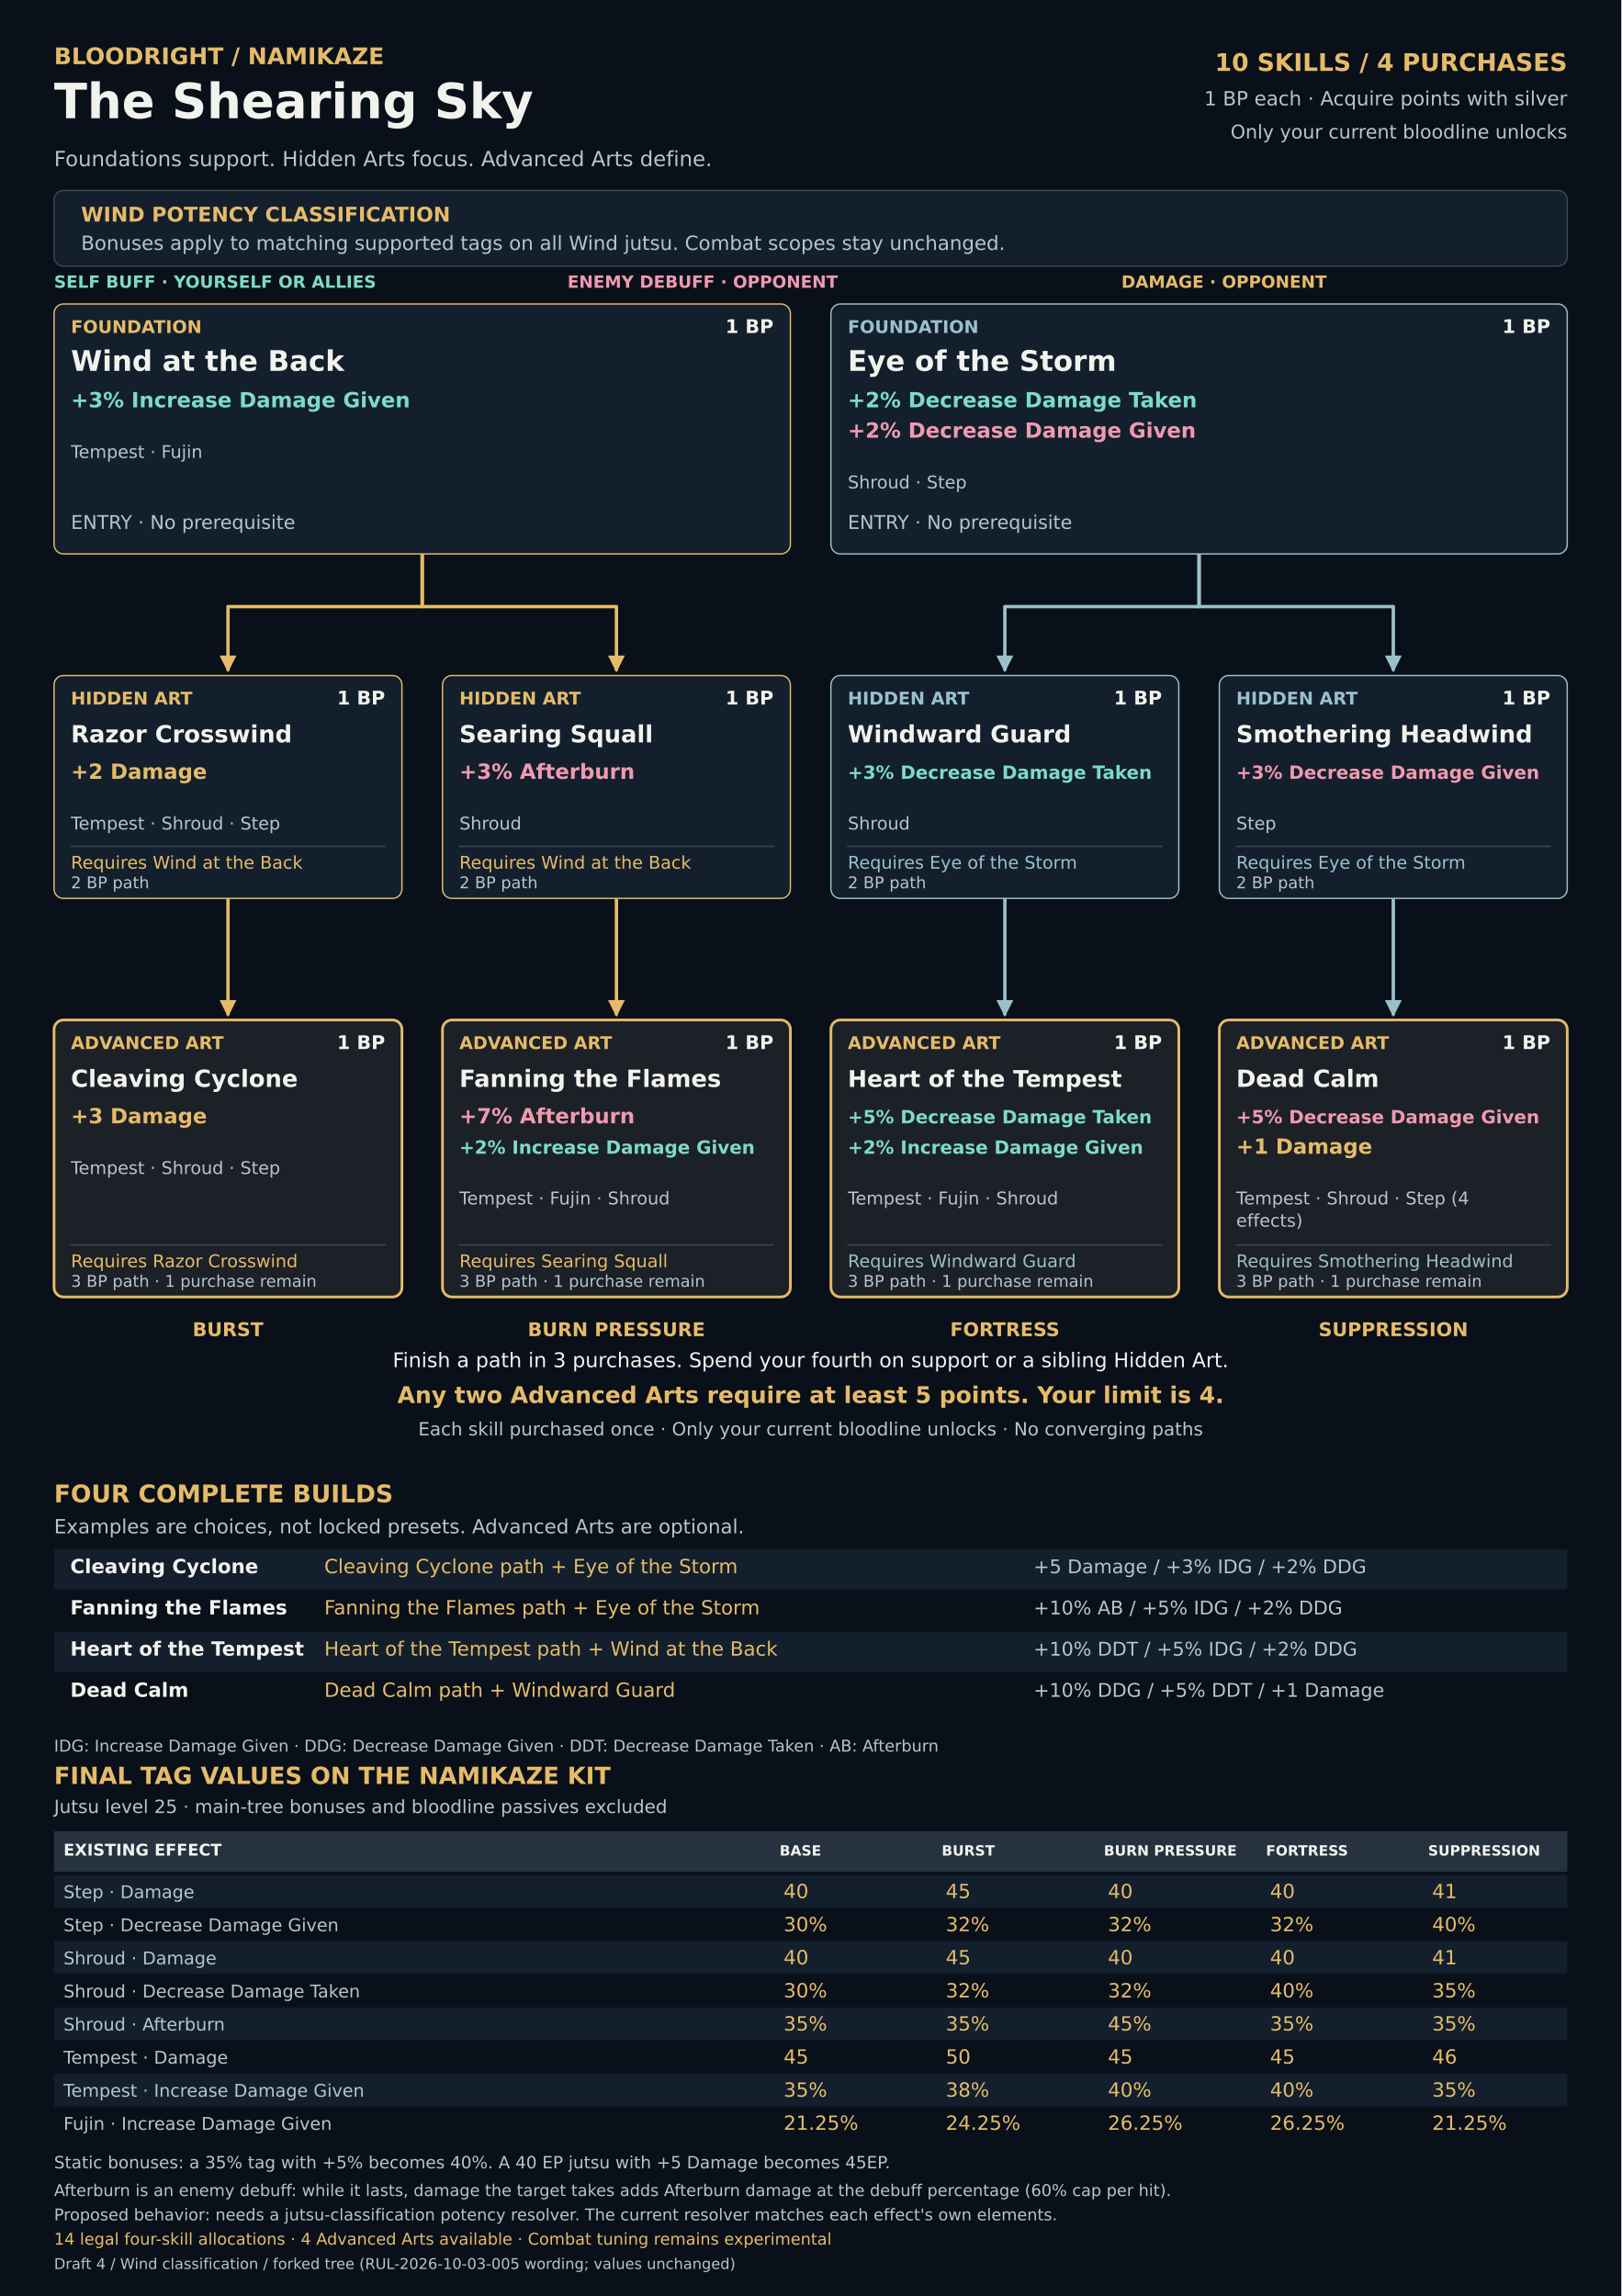
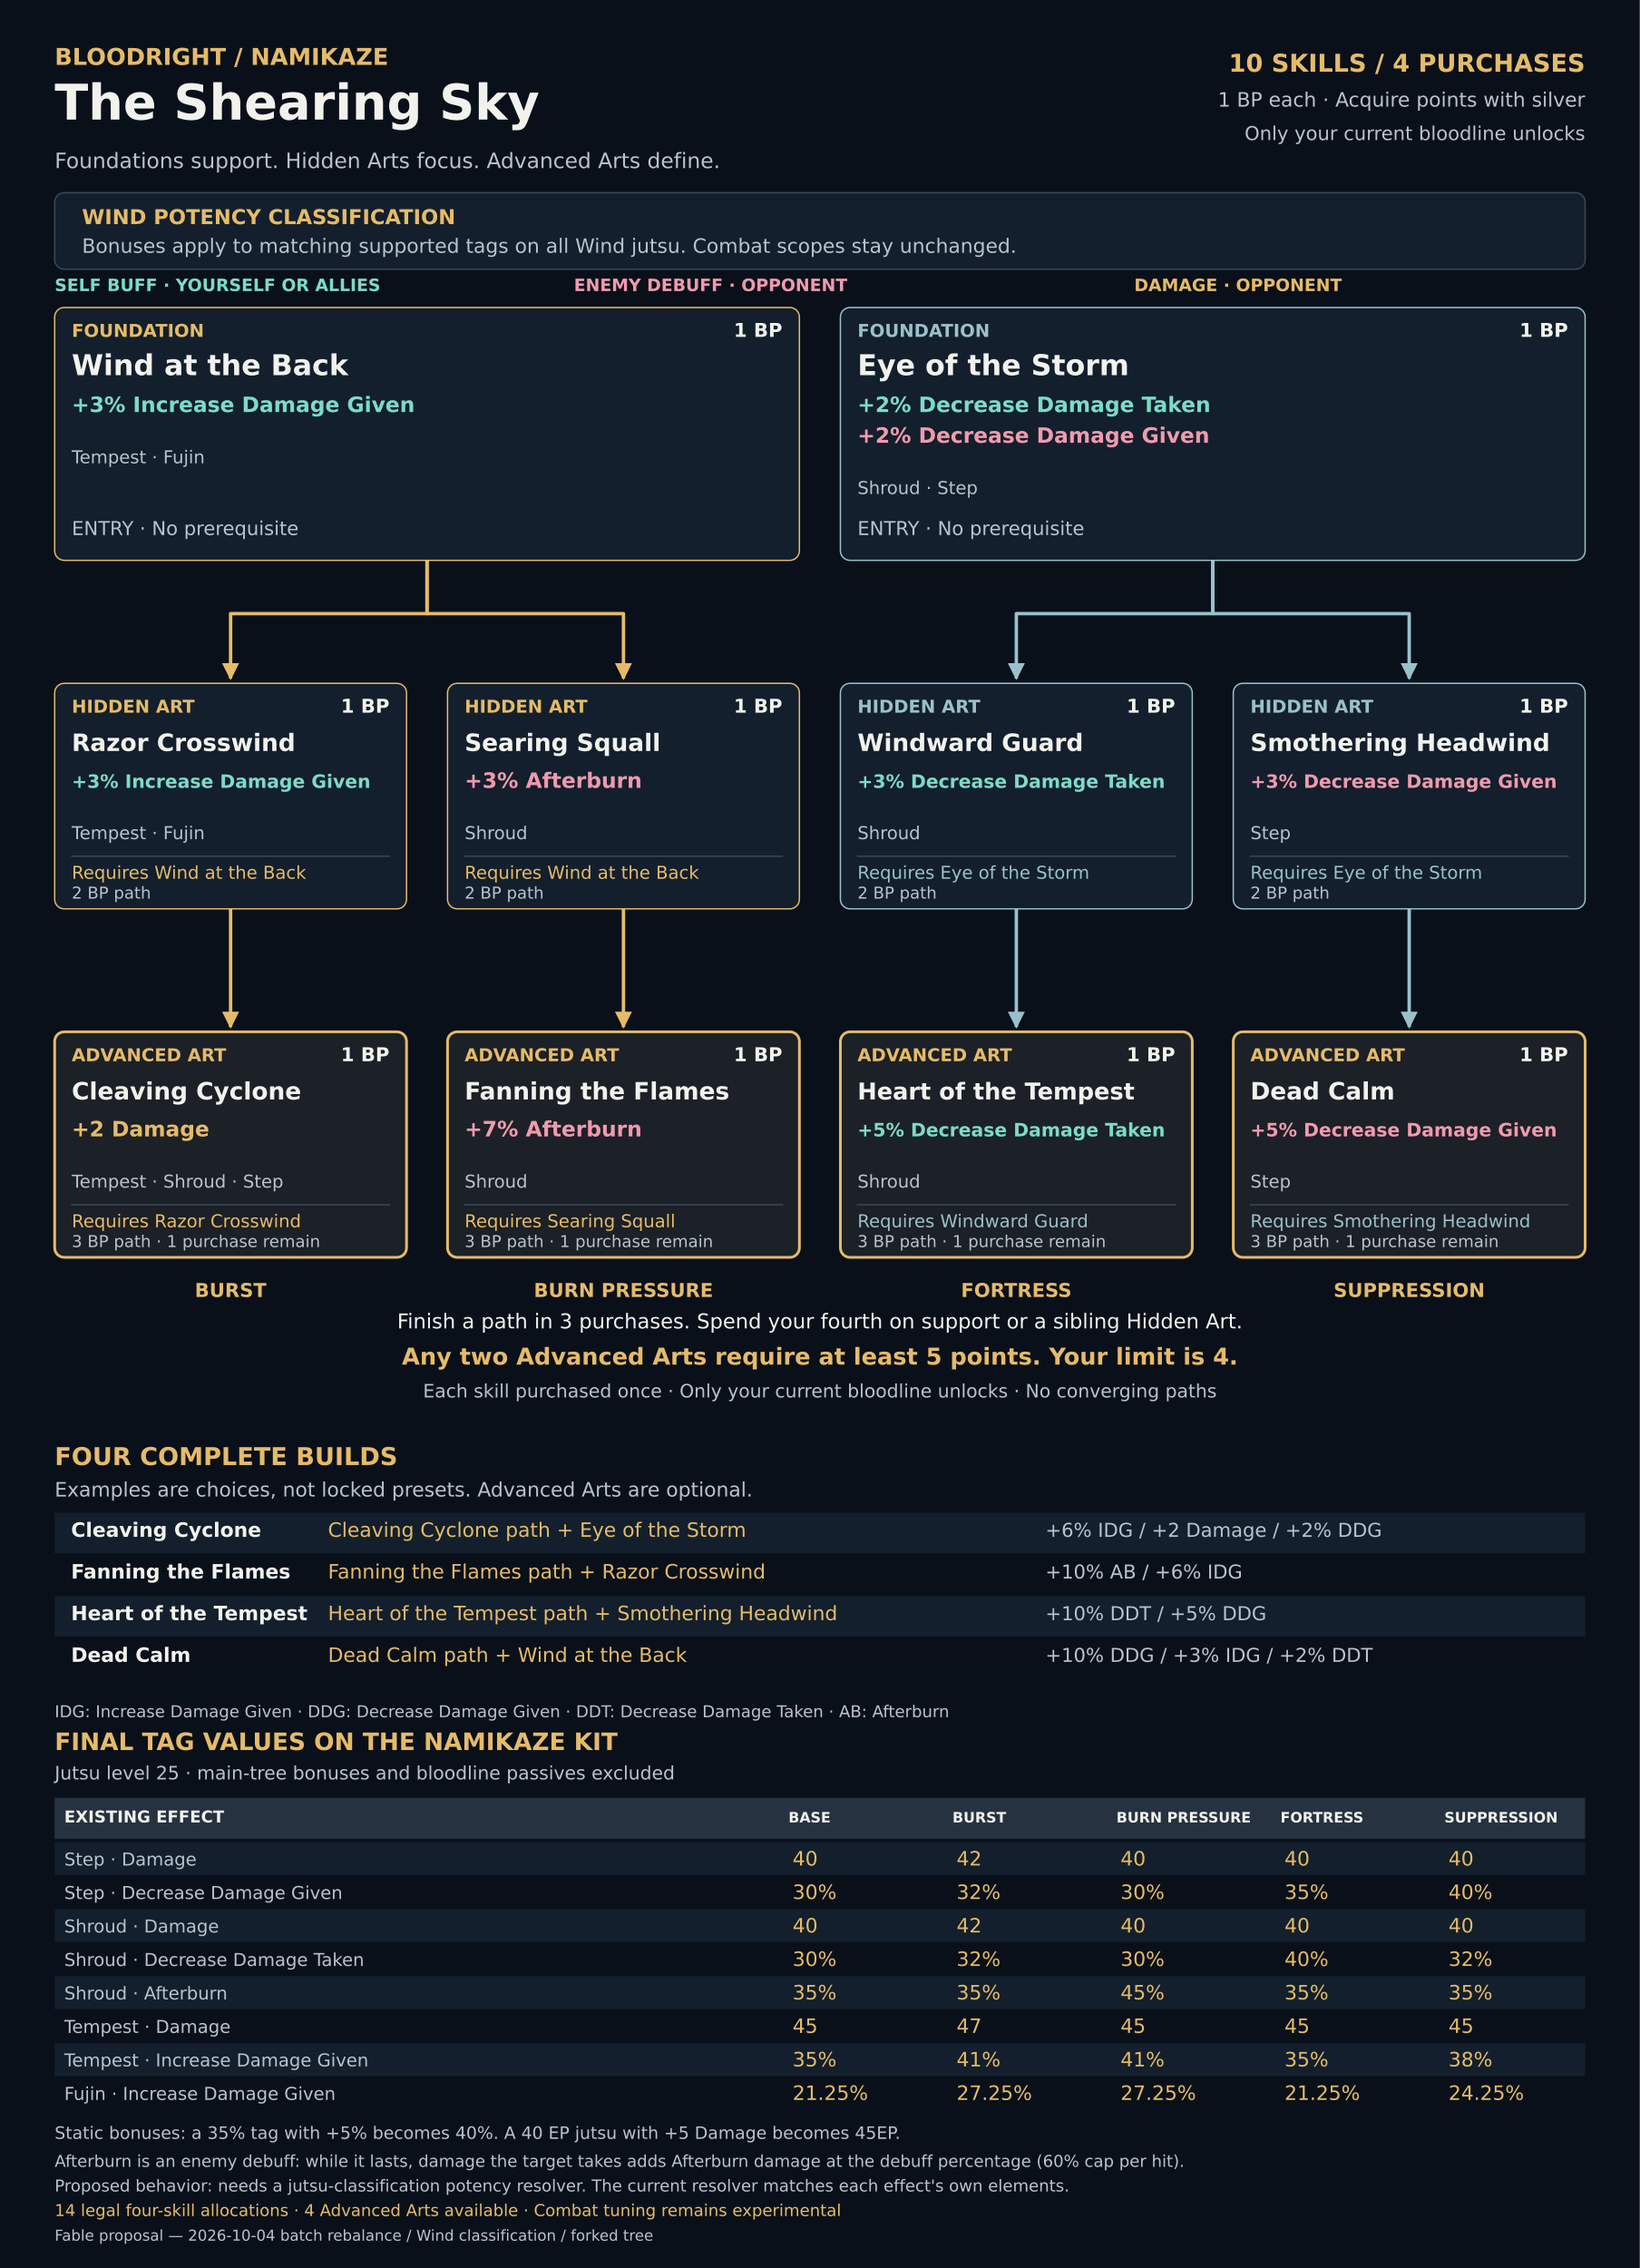
- <svg xmlns="http://www.w3.org/2000/svg" width="2400" height="3399" viewBox="0 0 2400 3399" role="img" aria-labelledby="title desc">
+ <svg xmlns="http://www.w3.org/2000/svg" width="2400" height="3319" viewBox="0 0 2400 3319" role="img" aria-labelledby="title desc">
  <defs>
    <marker id="arrow-0" viewBox="0 0 10 10" refX="9" refY="5" markerWidth="5" markerHeight="5" orient="auto">
      <path d="M0 0L10 5L0 10Z" fill="#e5bb69" />
    </marker>
    <marker id="arrow-1" viewBox="0 0 10 10" refX="9" refY="5" markerWidth="5" markerHeight="5" orient="auto">
      <path d="M0 0L10 5L0 10Z" fill="#9ac1ca" />
    </marker>
    <marker id="arrow-2" viewBox="0 0 10 10" refX="9" refY="5" markerWidth="5" markerHeight="5" orient="auto">
      <path d="M0 0L10 5L0 10Z" fill="#b8d98d" />
    </marker>
    <marker id="arrow-3" viewBox="0 0 10 10" refX="9" refY="5" markerWidth="5" markerHeight="5" orient="auto">
      <path d="M0 0L10 5L0 10Z" fill="#d9a6e0" />
    </marker>
  </defs>
  <g font-family="DejaVu Sans, sans-serif">
-     <rect x="0" y="0" width="2400" height="3399" rx="0" fill="#0a101a" />
+     <rect x="0" y="0" width="2400" height="3319" rx="0" fill="#0a101a" />
    <text x="80" y="95" font-size="34" font-weight="700" fill="#e5bb69" text-anchor="start">BLOODRIGHT / NAMIKAZE</text>
    <text x="80" y="175" font-size="72" font-weight="700" fill="#f2f2ed" text-anchor="start">The Shearing Sky</text>
    <text x="80" y="246" font-size="31" font-weight="400" fill="#b8c4cc" text-anchor="start">Foundations support. Hidden Arts focus. Advanced Arts define.</text>
    <text x="2320" y="105" font-size="36" font-weight="700" fill="#e5bb69" text-anchor="end">10 SKILLS  /  4 PURCHASES</text>
    <text x="2320" y="156" font-size="29" font-weight="400" fill="#b8c4cc" text-anchor="end">1 BP each · Acquire points with silver</text>
    <text x="2320" y="205" font-size="28" font-weight="400" fill="#b8c4cc" text-anchor="end">Only your current bloodline unlocks</text>
    <rect x="80" y="282" width="2240" height="112" rx="14" fill="#131f2c" stroke="#394858" stroke-width="2" />
    <text x="120" y="328" font-size="30" font-weight="700" fill="#e5bb69" text-anchor="start">WIND POTENCY CLASSIFICATION</text>
    <text x="120" y="370" font-size="29" font-weight="400" fill="#b8c4cc" text-anchor="start">Bonuses apply to matching supported tags on all Wind jutsu. Combat scopes stay unchanged.</text>
    <text x="80" y="426" font-size="25" font-weight="700" fill="#7cdbc7" text-anchor="start">SELF BUFF · YOURSELF OR ALLIES</text>
    <text x="840" y="426" font-size="25" font-weight="700" fill="#f09aaf" text-anchor="start">ENEMY DEBUFF · OPPONENT</text>
    <text x="1660" y="426" font-size="25" font-weight="700" fill="#e5bb69" text-anchor="start">DAMAGE · OPPONENT</text>
    <path id="edge-02-03" data-from="02" data-to="03" d="M337.5 1330 V1503" fill="none" stroke="#e5bb69" stroke-width="5" stroke-linejoin="round" marker-end="url(#arrow-0)" />
    <path id="edge-04-05" data-from="04" data-to="05" d="M912.5 1330 V1503" fill="none" stroke="#e5bb69" stroke-width="5" stroke-linejoin="round" marker-end="url(#arrow-0)" />
    <path id="edge-01-02" data-from="01" data-to="02" d="M625 820 V898 H337.5 V993" fill="none" stroke="#e5bb69" stroke-width="5" stroke-linejoin="round" marker-end="url(#arrow-0)" />
    <path id="edge-01-04" data-from="01" data-to="04" d="M625 820 V898 H912.5 V993" fill="none" stroke="#e5bb69" stroke-width="5" stroke-linejoin="round" marker-end="url(#arrow-0)" />
    <path id="edge-07-08" data-from="07" data-to="08" d="M1487.5 1330 V1503" fill="none" stroke="#9ac1ca" stroke-width="5" stroke-linejoin="round" marker-end="url(#arrow-1)" />
    <path id="edge-09-10" data-from="09" data-to="10" d="M2062.5 1330 V1503" fill="none" stroke="#9ac1ca" stroke-width="5" stroke-linejoin="round" marker-end="url(#arrow-1)" />
    <path id="edge-06-07" data-from="06" data-to="07" d="M1775 820 V898 H1487.5 V993" fill="none" stroke="#9ac1ca" stroke-width="5" stroke-linejoin="round" marker-end="url(#arrow-1)" />
    <path id="edge-06-09" data-from="06" data-to="09" d="M1775 820 V898 H2062.5 V993" fill="none" stroke="#9ac1ca" stroke-width="5" stroke-linejoin="round" marker-end="url(#arrow-1)" />
    <g id="node-01" data-cost="1" data-prerequisites="" data-potency-classification="Wind">
      <rect x="80" y="450" width="1090" height="370" rx="14" fill="#131f2c" stroke="#e5bb69" stroke-width="2" />
      <text x="105.0" y="493" font-size="26" font-weight="700" fill="#e5bb69" text-anchor="start">FOUNDATION</text>
      <text x="1145.0" y="493" font-size="28" font-weight="700" fill="#f2f2ed" text-anchor="end">1 BP</text>
      <text x="105.0" y="549" font-size="42" font-weight="700" fill="#f2f2ed" text-anchor="start">Wind at the Back</text>
      <text x="105.0" y="603" font-size="31" font-weight="700" fill="#7cdbc7" text-anchor="start">+3% Increase Damage Given</text>
      <text x="105.0" y="678" font-size="26" font-weight="400" fill="#b8c4cc" text-anchor="start">Tempest · Fujin</text>
      <text x="105.0" y="783" font-size="28" font-weight="400" fill="#b8c4cc" text-anchor="start">ENTRY · No prerequisite</text>
    </g>
    <g id="node-06" data-cost="1" data-prerequisites="" data-potency-classification="Wind">
      <rect x="1230" y="450" width="1090" height="370" rx="14" fill="#131f2c" stroke="#9ac1ca" stroke-width="2" />
      <text x="1255.0" y="493" font-size="26" font-weight="700" fill="#9ac1ca" text-anchor="start">FOUNDATION</text>
      <text x="2295.0" y="493" font-size="28" font-weight="700" fill="#f2f2ed" text-anchor="end">1 BP</text>
      <text x="1255.0" y="549" font-size="42" font-weight="700" fill="#f2f2ed" text-anchor="start">Eye of the Storm</text>
      <text x="1255.0" y="603" font-size="31" font-weight="700" fill="#7cdbc7" text-anchor="start">+2% Decrease Damage Taken</text>
      <text x="1255.0" y="648" font-size="31" font-weight="700" fill="#f09aaf" text-anchor="start">+2% Decrease Damage Given</text>
      <text x="1255.0" y="723" font-size="26" font-weight="400" fill="#b8c4cc" text-anchor="start">Shroud · Step</text>
      <text x="1255.0" y="783" font-size="28" font-weight="400" fill="#b8c4cc" text-anchor="start">ENTRY · No prerequisite</text>
    </g>
    <g id="node-02" data-cost="1" data-prerequisites="01" data-potency-classification="Wind">
      <rect x="80" y="1000" width="515" height="330" rx="14" fill="#131f2c" stroke="#e5bb69" stroke-width="2" />
      <text x="105.0" y="1043" font-size="26" font-weight="700" fill="#e5bb69" text-anchor="start">HIDDEN ART</text>
      <text x="570.0" y="1043" font-size="28" font-weight="700" fill="#f2f2ed" text-anchor="end">1 BP</text>
      <text x="105.0" y="1099" font-size="35" font-weight="700" fill="#f2f2ed" text-anchor="start">Razor Crosswind</text>
-       <text x="105.0" y="1153" font-size="31" font-weight="700" fill="#e5bb69" text-anchor="start">+2 Damage</text>
-       <text x="105.0" y="1228" font-size="26" font-weight="400" fill="#b8c4cc" text-anchor="start">Tempest · Shroud · Step</text>
+       <text x="105.0" y="1153" font-size="27" font-weight="700" fill="#7cdbc7" text-anchor="start">+3% Increase Damage Given</text>
+       <text x="105.0" y="1228" font-size="26" font-weight="400" fill="#b8c4cc" text-anchor="start">Tempest · Fujin</text>
      <path d="M104 1253 L571 1253" fill="none" stroke="#394858" stroke-width="2" />
      <text x="105.0" y="1286" font-size="26" font-weight="400" fill="#e5bb69" text-anchor="start">Requires Wind at the Back</text>
      <text x="105.0" y="1315" font-size="24" font-weight="400" fill="#b8c4cc" text-anchor="start">2 BP path</text>
    </g>
    <g id="node-04" data-cost="1" data-prerequisites="01" data-potency-classification="Wind">
      <rect x="655" y="1000" width="515" height="330" rx="14" fill="#131f2c" stroke="#e5bb69" stroke-width="2" />
      <text x="680.0" y="1043" font-size="26" font-weight="700" fill="#e5bb69" text-anchor="start">HIDDEN ART</text>
      <text x="1145.0" y="1043" font-size="28" font-weight="700" fill="#f2f2ed" text-anchor="end">1 BP</text>
      <text x="680.0" y="1099" font-size="35" font-weight="700" fill="#f2f2ed" text-anchor="start">Searing Squall</text>
      <text x="680.0" y="1153" font-size="31" font-weight="700" fill="#f09aaf" text-anchor="start">+3% Afterburn</text>
      <text x="680.0" y="1228" font-size="26" font-weight="400" fill="#b8c4cc" text-anchor="start">Shroud</text>
      <path d="M679 1253 L1146 1253" fill="none" stroke="#394858" stroke-width="2" />
      <text x="680.0" y="1286" font-size="26" font-weight="400" fill="#e5bb69" text-anchor="start">Requires Wind at the Back</text>
      <text x="680.0" y="1315" font-size="24" font-weight="400" fill="#b8c4cc" text-anchor="start">2 BP path</text>
    </g>
    <g id="node-07" data-cost="1" data-prerequisites="06" data-potency-classification="Wind">
      <rect x="1230" y="1000" width="515" height="330" rx="14" fill="#131f2c" stroke="#9ac1ca" stroke-width="2" />
      <text x="1255.0" y="1043" font-size="26" font-weight="700" fill="#9ac1ca" text-anchor="start">HIDDEN ART</text>
      <text x="1720.0" y="1043" font-size="28" font-weight="700" fill="#f2f2ed" text-anchor="end">1 BP</text>
      <text x="1255.0" y="1099" font-size="35" font-weight="700" fill="#f2f2ed" text-anchor="start">Windward Guard</text>
      <text x="1255.0" y="1153" font-size="27" font-weight="700" fill="#7cdbc7" text-anchor="start">+3% Decrease Damage Taken</text>
      <text x="1255.0" y="1228" font-size="26" font-weight="400" fill="#b8c4cc" text-anchor="start">Shroud</text>
      <path d="M1254 1253 L1721 1253" fill="none" stroke="#394858" stroke-width="2" />
      <text x="1255.0" y="1286" font-size="26" font-weight="400" fill="#9ac1ca" text-anchor="start">Requires Eye of the Storm</text>
      <text x="1255.0" y="1315" font-size="24" font-weight="400" fill="#b8c4cc" text-anchor="start">2 BP path</text>
    </g>
    <g id="node-09" data-cost="1" data-prerequisites="06" data-potency-classification="Wind">
      <rect x="1805" y="1000" width="515" height="330" rx="14" fill="#131f2c" stroke="#9ac1ca" stroke-width="2" />
      <text x="1830.0" y="1043" font-size="26" font-weight="700" fill="#9ac1ca" text-anchor="start">HIDDEN ART</text>
      <text x="2295.0" y="1043" font-size="28" font-weight="700" fill="#f2f2ed" text-anchor="end">1 BP</text>
      <text x="1830.0" y="1099" font-size="35" font-weight="700" fill="#f2f2ed" text-anchor="start">Smothering Headwind</text>
      <text x="1830.0" y="1153" font-size="27" font-weight="700" fill="#f09aaf" text-anchor="start">+3% Decrease Damage Given</text>
      <text x="1830.0" y="1228" font-size="26" font-weight="400" fill="#b8c4cc" text-anchor="start">Step</text>
      <path d="M1829 1253 L2296 1253" fill="none" stroke="#394858" stroke-width="2" />
      <text x="1830.0" y="1286" font-size="26" font-weight="400" fill="#9ac1ca" text-anchor="start">Requires Eye of the Storm</text>
      <text x="1830.0" y="1315" font-size="24" font-weight="400" fill="#b8c4cc" text-anchor="start">2 BP path</text>
    </g>
    <g id="node-03" data-cost="1" data-prerequisites="02" data-potency-classification="Wind">
-       <rect x="80" y="1510" width="515" height="410" rx="14" fill="#1c2027" stroke="#e5bb69" stroke-width="4" />
+       <rect x="80" y="1510" width="515" height="330" rx="14" fill="#1c2027" stroke="#e5bb69" stroke-width="4" />
      <text x="105.0" y="1553" font-size="26" font-weight="700" fill="#e5bb69" text-anchor="start">ADVANCED ART</text>
      <text x="570.0" y="1553" font-size="28" font-weight="700" fill="#f2f2ed" text-anchor="end">1 BP</text>
      <text x="105.0" y="1609" font-size="35" font-weight="700" fill="#f2f2ed" text-anchor="start">Cleaving Cyclone</text>
-       <text x="105.0" y="1663" font-size="31" font-weight="700" fill="#e5bb69" text-anchor="start">+3 Damage</text>
+       <text x="105.0" y="1663" font-size="31" font-weight="700" fill="#e5bb69" text-anchor="start">+2 Damage</text>
      <text x="105.0" y="1738" font-size="26" font-weight="400" fill="#b8c4cc" text-anchor="start">Tempest · Shroud · Step</text>
-       <path d="M104 1843 L571 1843" fill="none" stroke="#394858" stroke-width="2" />
-       <text x="105.0" y="1876" font-size="26" font-weight="400" fill="#e5bb69" text-anchor="start">Requires Razor Crosswind</text>
-       <text x="105.0" y="1905" font-size="24" font-weight="400" fill="#b8c4cc" text-anchor="start">3 BP path · 1 purchase remain</text>
+       <path d="M104 1763 L571 1763" fill="none" stroke="#394858" stroke-width="2" />
+       <text x="105.0" y="1796" font-size="26" font-weight="400" fill="#e5bb69" text-anchor="start">Requires Razor Crosswind</text>
+       <text x="105.0" y="1825" font-size="24" font-weight="400" fill="#b8c4cc" text-anchor="start">3 BP path · 1 purchase remain</text>
    </g>
    <g id="node-05" data-cost="1" data-prerequisites="04" data-potency-classification="Wind">
-       <rect x="655" y="1510" width="515" height="410" rx="14" fill="#1c2027" stroke="#e5bb69" stroke-width="4" />
+       <rect x="655" y="1510" width="515" height="330" rx="14" fill="#1c2027" stroke="#e5bb69" stroke-width="4" />
      <text x="680.0" y="1553" font-size="26" font-weight="700" fill="#e5bb69" text-anchor="start">ADVANCED ART</text>
      <text x="1145.0" y="1553" font-size="28" font-weight="700" fill="#f2f2ed" text-anchor="end">1 BP</text>
      <text x="680.0" y="1609" font-size="35" font-weight="700" fill="#f2f2ed" text-anchor="start">Fanning the Flames</text>
      <text x="680.0" y="1663" font-size="31" font-weight="700" fill="#f09aaf" text-anchor="start">+7% Afterburn</text>
-       <text x="680.0" y="1708" font-size="27" font-weight="700" fill="#7cdbc7" text-anchor="start">+2% Increase Damage Given</text>
-       <text x="680.0" y="1783" font-size="26" font-weight="400" fill="#b8c4cc" text-anchor="start">Tempest · Fujin · Shroud</text>
-       <path d="M679 1843 L1146 1843" fill="none" stroke="#394858" stroke-width="2" />
-       <text x="680.0" y="1876" font-size="26" font-weight="400" fill="#e5bb69" text-anchor="start">Requires Searing Squall</text>
-       <text x="680.0" y="1905" font-size="24" font-weight="400" fill="#b8c4cc" text-anchor="start">3 BP path · 1 purchase remain</text>
+       <text x="680.0" y="1738" font-size="26" font-weight="400" fill="#b8c4cc" text-anchor="start">Shroud</text>
+       <path d="M679 1763 L1146 1763" fill="none" stroke="#394858" stroke-width="2" />
+       <text x="680.0" y="1796" font-size="26" font-weight="400" fill="#e5bb69" text-anchor="start">Requires Searing Squall</text>
+       <text x="680.0" y="1825" font-size="24" font-weight="400" fill="#b8c4cc" text-anchor="start">3 BP path · 1 purchase remain</text>
    </g>
    <g id="node-08" data-cost="1" data-prerequisites="07" data-potency-classification="Wind">
-       <rect x="1230" y="1510" width="515" height="410" rx="14" fill="#1c2027" stroke="#e5bb69" stroke-width="4" />
+       <rect x="1230" y="1510" width="515" height="330" rx="14" fill="#1c2027" stroke="#e5bb69" stroke-width="4" />
      <text x="1255.0" y="1553" font-size="26" font-weight="700" fill="#e5bb69" text-anchor="start">ADVANCED ART</text>
      <text x="1720.0" y="1553" font-size="28" font-weight="700" fill="#f2f2ed" text-anchor="end">1 BP</text>
      <text x="1255.0" y="1609" font-size="34" font-weight="700" fill="#f2f2ed" text-anchor="start">Heart of the Tempest</text>
      <text x="1255.0" y="1663" font-size="27" font-weight="700" fill="#7cdbc7" text-anchor="start">+5% Decrease Damage Taken</text>
-       <text x="1255.0" y="1708" font-size="27" font-weight="700" fill="#7cdbc7" text-anchor="start">+2% Increase Damage Given</text>
-       <text x="1255.0" y="1783" font-size="26" font-weight="400" fill="#b8c4cc" text-anchor="start">Tempest · Fujin · Shroud</text>
-       <path d="M1254 1843 L1721 1843" fill="none" stroke="#394858" stroke-width="2" />
-       <text x="1255.0" y="1876" font-size="26" font-weight="400" fill="#9ac1ca" text-anchor="start">Requires Windward Guard</text>
-       <text x="1255.0" y="1905" font-size="24" font-weight="400" fill="#b8c4cc" text-anchor="start">3 BP path · 1 purchase remain</text>
+       <text x="1255.0" y="1738" font-size="26" font-weight="400" fill="#b8c4cc" text-anchor="start">Shroud</text>
+       <path d="M1254 1763 L1721 1763" fill="none" stroke="#394858" stroke-width="2" />
+       <text x="1255.0" y="1796" font-size="26" font-weight="400" fill="#9ac1ca" text-anchor="start">Requires Windward Guard</text>
+       <text x="1255.0" y="1825" font-size="24" font-weight="400" fill="#b8c4cc" text-anchor="start">3 BP path · 1 purchase remain</text>
    </g>
    <g id="node-10" data-cost="1" data-prerequisites="09" data-potency-classification="Wind">
-       <rect x="1805" y="1510" width="515" height="410" rx="14" fill="#1c2027" stroke="#e5bb69" stroke-width="4" />
+       <rect x="1805" y="1510" width="515" height="330" rx="14" fill="#1c2027" stroke="#e5bb69" stroke-width="4" />
      <text x="1830.0" y="1553" font-size="26" font-weight="700" fill="#e5bb69" text-anchor="start">ADVANCED ART</text>
      <text x="2295.0" y="1553" font-size="28" font-weight="700" fill="#f2f2ed" text-anchor="end">1 BP</text>
      <text x="1830.0" y="1609" font-size="35" font-weight="700" fill="#f2f2ed" text-anchor="start">Dead Calm</text>
      <text x="1830.0" y="1663" font-size="27" font-weight="700" fill="#f09aaf" text-anchor="start">+5% Decrease Damage Given</text>
-       <text x="1830.0" y="1708" font-size="31" font-weight="700" fill="#e5bb69" text-anchor="start">+1 Damage</text>
-       <text x="1830.0" y="1783" font-size="26" font-weight="400" fill="#b8c4cc" text-anchor="start">Tempest · Shroud · Step (4</text>
-       <text x="1830.0" y="1816" font-size="26" font-weight="400" fill="#b8c4cc" text-anchor="start">effects)</text>
-       <path d="M1829 1843 L2296 1843" fill="none" stroke="#394858" stroke-width="2" />
-       <text x="1830.0" y="1876" font-size="26" font-weight="400" fill="#9ac1ca" text-anchor="start">Requires Smothering Headwind</text>
-       <text x="1830.0" y="1905" font-size="24" font-weight="400" fill="#b8c4cc" text-anchor="start">3 BP path · 1 purchase remain</text>
-     </g>
-     <text x="337.5" y="1978" font-size="28" font-weight="700" fill="#e5bb69" text-anchor="middle">BURST</text>
-     <text x="912.5" y="1978" font-size="28" font-weight="700" fill="#e5bb69" text-anchor="middle">BURN PRESSURE</text>
-     <text x="1487.5" y="1978" font-size="28" font-weight="700" fill="#e5bb69" text-anchor="middle">FORTRESS</text>
-     <text x="2062.5" y="1978" font-size="28" font-weight="700" fill="#e5bb69" text-anchor="middle">SUPPRESSION</text>
-     <text x="1200.0" y="2024" font-size="30" font-weight="400" fill="#f2f2ed" text-anchor="middle">Finish a path in 3 purchases. Spend your fourth on support or a sibling Hidden Art.</text>
-     <text x="1200.0" y="2077" font-size="34" font-weight="700" fill="#e5bb69" text-anchor="middle">Any two Advanced Arts require at least 5 points. Your limit is 4.</text>
-     <text x="1200.0" y="2125" font-size="27" font-weight="400" fill="#b8c4cc" text-anchor="middle">Each skill purchased once · Only your current bloodline unlocks · No converging paths</text>
-     <text x="80" y="2224" font-size="36" font-weight="700" fill="#e5bb69" text-anchor="start">FOUR COMPLETE BUILDS</text>
-     <text x="80" y="2270" font-size="29" font-weight="400" fill="#b8c4cc" text-anchor="start">Examples are choices, not locked presets. Advanced Arts are optional.</text>
-     <rect x="80" y="2294" width="2240" height="59" rx="0" fill="#131f2c" />
-     <text x="104" y="2329" font-size="29" font-weight="700" fill="#f2f2ed" text-anchor="start">Cleaving Cyclone</text>
-     <text x="480" y="2329" font-size="29" font-weight="400" fill="#e5bb69" text-anchor="start">Cleaving Cyclone path + Eye of the Storm</text>
-     <text x="1530" y="2329" font-size="28" font-weight="400" fill="#b8c4cc" text-anchor="start">+5 Damage / +3% IDG / +2% DDG</text>
-     <rect x="80" y="2355" width="2240" height="59" rx="0" fill="#0a101a" />
-     <text x="104" y="2390" font-size="29" font-weight="700" fill="#f2f2ed" text-anchor="start">Fanning the Flames</text>
-     <text x="480" y="2390" font-size="29" font-weight="400" fill="#e5bb69" text-anchor="start">Fanning the Flames path + Eye of the Storm</text>
-     <text x="1530" y="2390" font-size="28" font-weight="400" fill="#b8c4cc" text-anchor="start">+10% AB / +5% IDG / +2% DDG</text>
-     <rect x="80" y="2416" width="2240" height="59" rx="0" fill="#131f2c" />
-     <text x="104" y="2451" font-size="29" font-weight="700" fill="#f2f2ed" text-anchor="start">Heart of the Tempest</text>
-     <text x="480" y="2451" font-size="29" font-weight="400" fill="#e5bb69" text-anchor="start">Heart of the Tempest path + Wind at the Back</text>
-     <text x="1530" y="2451" font-size="28" font-weight="400" fill="#b8c4cc" text-anchor="start">+10% DDT / +5% IDG / +2% DDG</text>
-     <rect x="80" y="2477" width="2240" height="59" rx="0" fill="#0a101a" />
-     <text x="104" y="2512" font-size="29" font-weight="700" fill="#f2f2ed" text-anchor="start">Dead Calm</text>
-     <text x="480" y="2512" font-size="29" font-weight="400" fill="#e5bb69" text-anchor="start">Dead Calm path + Windward Guard</text>
-     <text x="1530" y="2512" font-size="28" font-weight="400" fill="#b8c4cc" text-anchor="start">+10% DDG / +5% DDT / +1 Damage</text>
-     <text x="80" y="2593" font-size="24" font-weight="400" fill="#b8c4cc" text-anchor="start">IDG: Increase Damage Given · DDG: Decrease Damage Given · DDT: Decrease Damage Taken · AB: Afterburn</text>
-     <text x="80" y="2641" font-size="35" font-weight="700" fill="#e5bb69" text-anchor="start">FINAL TAG VALUES ON THE NAMIKAZE KIT</text>
-     <text x="80" y="2684" font-size="27" font-weight="400" fill="#b8c4cc" text-anchor="start">Jutsu level 25 · main-tree bonuses and bloodline passives excluded</text>
-     <rect x="80" y="2711" width="2240" height="60" rx="0" fill="#263240" />
-     <text x="94" y="2747" font-size="24" font-weight="700" fill="#f2f2ed" text-anchor="start">EXISTING EFFECT</text>
-     <text x="1154.0" y="2747" font-size="21" font-weight="700" fill="#f2f2ed" text-anchor="start">BASE</text>
-     <text x="1394.0" y="2747" font-size="21" font-weight="700" fill="#f2f2ed" text-anchor="start">BURST</text>
-     <text x="1634.0" y="2747" font-size="21" font-weight="700" fill="#f2f2ed" text-anchor="start">BURN PRESSURE</text>
-     <text x="1874.0" y="2747" font-size="21" font-weight="700" fill="#f2f2ed" text-anchor="start">FORTRESS</text>
-     <text x="2114.0" y="2747" font-size="21" font-weight="700" fill="#f2f2ed" text-anchor="start">SUPPRESSION</text>
-     <rect x="80" y="2776" width="2240" height="48" rx="0" fill="#131f2c" />
-     <text x="94" y="2810" font-size="26" font-weight="400" fill="#b8c4cc" text-anchor="start">Step · Damage</text>
-     <text x="1160.0" y="2810" font-size="29" font-weight="400" fill="#e5bb69" text-anchor="start">40</text>
-     <text x="1400.0" y="2810" font-size="29" font-weight="400" fill="#e5bb69" text-anchor="start">45</text>
-     <text x="1640.0" y="2810" font-size="29" font-weight="400" fill="#e5bb69" text-anchor="start">40</text>
-     <text x="1880.0" y="2810" font-size="29" font-weight="400" fill="#e5bb69" text-anchor="start">40</text>
-     <text x="2120.0" y="2810" font-size="29" font-weight="400" fill="#e5bb69" text-anchor="start">41</text>
-     <text x="94" y="2859" font-size="26" font-weight="400" fill="#b8c4cc" text-anchor="start">Step · Decrease Damage Given</text>
-     <text x="1160.0" y="2859" font-size="29" font-weight="400" fill="#e5bb69" text-anchor="start">30%</text>
-     <text x="1400.0" y="2859" font-size="29" font-weight="400" fill="#e5bb69" text-anchor="start">32%</text>
-     <text x="1640.0" y="2859" font-size="29" font-weight="400" fill="#e5bb69" text-anchor="start">32%</text>
-     <text x="1880.0" y="2859" font-size="29" font-weight="400" fill="#e5bb69" text-anchor="start">32%</text>
-     <text x="2120.0" y="2859" font-size="29" font-weight="400" fill="#e5bb69" text-anchor="start">40%</text>
-     <rect x="80" y="2874" width="2240" height="48" rx="0" fill="#131f2c" />
-     <text x="94" y="2908" font-size="26" font-weight="400" fill="#b8c4cc" text-anchor="start">Shroud · Damage</text>
-     <text x="1160.0" y="2908" font-size="29" font-weight="400" fill="#e5bb69" text-anchor="start">40</text>
-     <text x="1400.0" y="2908" font-size="29" font-weight="400" fill="#e5bb69" text-anchor="start">45</text>
-     <text x="1640.0" y="2908" font-size="29" font-weight="400" fill="#e5bb69" text-anchor="start">40</text>
-     <text x="1880.0" y="2908" font-size="29" font-weight="400" fill="#e5bb69" text-anchor="start">40</text>
-     <text x="2120.0" y="2908" font-size="29" font-weight="400" fill="#e5bb69" text-anchor="start">41</text>
-     <text x="94" y="2957" font-size="26" font-weight="400" fill="#b8c4cc" text-anchor="start">Shroud · Decrease Damage Taken</text>
-     <text x="1160.0" y="2957" font-size="29" font-weight="400" fill="#e5bb69" text-anchor="start">30%</text>
-     <text x="1400.0" y="2957" font-size="29" font-weight="400" fill="#e5bb69" text-anchor="start">32%</text>
-     <text x="1640.0" y="2957" font-size="29" font-weight="400" fill="#e5bb69" text-anchor="start">32%</text>
-     <text x="1880.0" y="2957" font-size="29" font-weight="400" fill="#e5bb69" text-anchor="start">40%</text>
-     <text x="2120.0" y="2957" font-size="29" font-weight="400" fill="#e5bb69" text-anchor="start">35%</text>
-     <rect x="80" y="2972" width="2240" height="48" rx="0" fill="#131f2c" />
-     <text x="94" y="3006" font-size="26" font-weight="400" fill="#b8c4cc" text-anchor="start">Shroud · Afterburn</text>
-     <text x="1160.0" y="3006" font-size="29" font-weight="400" fill="#e5bb69" text-anchor="start">35%</text>
-     <text x="1400.0" y="3006" font-size="29" font-weight="400" fill="#e5bb69" text-anchor="start">35%</text>
-     <text x="1640.0" y="3006" font-size="29" font-weight="400" fill="#e5bb69" text-anchor="start">45%</text>
-     <text x="1880.0" y="3006" font-size="29" font-weight="400" fill="#e5bb69" text-anchor="start">35%</text>
-     <text x="2120.0" y="3006" font-size="29" font-weight="400" fill="#e5bb69" text-anchor="start">35%</text>
-     <text x="94" y="3055" font-size="26" font-weight="400" fill="#b8c4cc" text-anchor="start">Tempest · Damage</text>
-     <text x="1160.0" y="3055" font-size="29" font-weight="400" fill="#e5bb69" text-anchor="start">45</text>
-     <text x="1400.0" y="3055" font-size="29" font-weight="400" fill="#e5bb69" text-anchor="start">50</text>
-     <text x="1640.0" y="3055" font-size="29" font-weight="400" fill="#e5bb69" text-anchor="start">45</text>
-     <text x="1880.0" y="3055" font-size="29" font-weight="400" fill="#e5bb69" text-anchor="start">45</text>
-     <text x="2120.0" y="3055" font-size="29" font-weight="400" fill="#e5bb69" text-anchor="start">46</text>
-     <rect x="80" y="3070" width="2240" height="48" rx="0" fill="#131f2c" />
-     <text x="94" y="3104" font-size="26" font-weight="400" fill="#b8c4cc" text-anchor="start">Tempest · Increase Damage Given</text>
-     <text x="1160.0" y="3104" font-size="29" font-weight="400" fill="#e5bb69" text-anchor="start">35%</text>
-     <text x="1400.0" y="3104" font-size="29" font-weight="400" fill="#e5bb69" text-anchor="start">38%</text>
-     <text x="1640.0" y="3104" font-size="29" font-weight="400" fill="#e5bb69" text-anchor="start">40%</text>
-     <text x="1880.0" y="3104" font-size="29" font-weight="400" fill="#e5bb69" text-anchor="start">40%</text>
-     <text x="2120.0" y="3104" font-size="29" font-weight="400" fill="#e5bb69" text-anchor="start">35%</text>
-     <text x="94" y="3153" font-size="26" font-weight="400" fill="#b8c4cc" text-anchor="start">Fujin · Increase Damage Given</text>
-     <text x="1160.0" y="3153" font-size="29" font-weight="400" fill="#e5bb69" text-anchor="start">21.25%</text>
-     <text x="1400.0" y="3153" font-size="29" font-weight="400" fill="#e5bb69" text-anchor="start">24.25%</text>
-     <text x="1640.0" y="3153" font-size="29" font-weight="400" fill="#e5bb69" text-anchor="start">26.25%</text>
-     <text x="1880.0" y="3153" font-size="29" font-weight="400" fill="#e5bb69" text-anchor="start">26.25%</text>
-     <text x="2120.0" y="3153" font-size="29" font-weight="400" fill="#e5bb69" text-anchor="start">21.25%</text>
-     <text x="80" y="3210" font-size="25" font-weight="400" fill="#b8c4cc" text-anchor="start">Static bonuses: a 35% tag with +5% becomes 40%. A 40 EP jutsu with +5 Damage becomes 45EP.</text>
-     <text x="80" y="3251" font-size="24" font-weight="400" fill="#b8c4cc" text-anchor="start">Afterburn is an enemy debuff: while it lasts, damage the target takes adds Afterburn damage at the debuff percentage (60% cap per hit).</text>
-     <text x="80" y="3287" font-size="24" font-weight="400" fill="#b8c4cc" text-anchor="start">Proposed behavior: needs a jutsu-classification potency resolver. The current resolver matches each effect's own elements.</text>
-     <text x="80" y="3323" font-size="24" font-weight="400" fill="#e5bb69" text-anchor="start">14 legal four-skill allocations · 4 Advanced Arts available · Combat tuning remains experimental</text>
-     <text x="80" y="3359" font-size="22" font-weight="400" fill="#b8c4cc" text-anchor="start">Draft 4 / Wind classification / forked tree (RUL-2026-10-03-005 wording; values unchanged)</text>
+       <text x="1830.0" y="1738" font-size="26" font-weight="400" fill="#b8c4cc" text-anchor="start">Step</text>
+       <path d="M1829 1763 L2296 1763" fill="none" stroke="#394858" stroke-width="2" />
+       <text x="1830.0" y="1796" font-size="26" font-weight="400" fill="#9ac1ca" text-anchor="start">Requires Smothering Headwind</text>
+       <text x="1830.0" y="1825" font-size="24" font-weight="400" fill="#b8c4cc" text-anchor="start">3 BP path · 1 purchase remain</text>
+     </g>
+     <text x="337.5" y="1898" font-size="28" font-weight="700" fill="#e5bb69" text-anchor="middle">BURST</text>
+     <text x="912.5" y="1898" font-size="28" font-weight="700" fill="#e5bb69" text-anchor="middle">BURN PRESSURE</text>
+     <text x="1487.5" y="1898" font-size="28" font-weight="700" fill="#e5bb69" text-anchor="middle">FORTRESS</text>
+     <text x="2062.5" y="1898" font-size="28" font-weight="700" fill="#e5bb69" text-anchor="middle">SUPPRESSION</text>
+     <text x="1200.0" y="1944" font-size="30" font-weight="400" fill="#f2f2ed" text-anchor="middle">Finish a path in 3 purchases. Spend your fourth on support or a sibling Hidden Art.</text>
+     <text x="1200.0" y="1997" font-size="34" font-weight="700" fill="#e5bb69" text-anchor="middle">Any two Advanced Arts require at least 5 points. Your limit is 4.</text>
+     <text x="1200.0" y="2045" font-size="27" font-weight="400" fill="#b8c4cc" text-anchor="middle">Each skill purchased once · Only your current bloodline unlocks · No converging paths</text>
+     <text x="80" y="2144" font-size="36" font-weight="700" fill="#e5bb69" text-anchor="start">FOUR COMPLETE BUILDS</text>
+     <text x="80" y="2190" font-size="29" font-weight="400" fill="#b8c4cc" text-anchor="start">Examples are choices, not locked presets. Advanced Arts are optional.</text>
+     <rect x="80" y="2214" width="2240" height="59" rx="0" fill="#131f2c" />
+     <text x="104" y="2249" font-size="29" font-weight="700" fill="#f2f2ed" text-anchor="start">Cleaving Cyclone</text>
+     <text x="480" y="2249" font-size="29" font-weight="400" fill="#e5bb69" text-anchor="start">Cleaving Cyclone path + Eye of the Storm</text>
+     <text x="1530" y="2249" font-size="28" font-weight="400" fill="#b8c4cc" text-anchor="start">+6% IDG / +2 Damage / +2% DDG</text>
+     <rect x="80" y="2275" width="2240" height="59" rx="0" fill="#0a101a" />
+     <text x="104" y="2310" font-size="29" font-weight="700" fill="#f2f2ed" text-anchor="start">Fanning the Flames</text>
+     <text x="480" y="2310" font-size="29" font-weight="400" fill="#e5bb69" text-anchor="start">Fanning the Flames path + Razor Crosswind</text>
+     <text x="1530" y="2310" font-size="28" font-weight="400" fill="#b8c4cc" text-anchor="start">+10% AB / +6% IDG</text>
+     <rect x="80" y="2336" width="2240" height="59" rx="0" fill="#131f2c" />
+     <text x="104" y="2371" font-size="29" font-weight="700" fill="#f2f2ed" text-anchor="start">Heart of the Tempest</text>
+     <text x="480" y="2371" font-size="29" font-weight="400" fill="#e5bb69" text-anchor="start">Heart of the Tempest path + Smothering Headwind</text>
+     <text x="1530" y="2371" font-size="28" font-weight="400" fill="#b8c4cc" text-anchor="start">+10% DDT / +5% DDG</text>
+     <rect x="80" y="2397" width="2240" height="59" rx="0" fill="#0a101a" />
+     <text x="104" y="2432" font-size="29" font-weight="700" fill="#f2f2ed" text-anchor="start">Dead Calm</text>
+     <text x="480" y="2432" font-size="29" font-weight="400" fill="#e5bb69" text-anchor="start">Dead Calm path + Wind at the Back</text>
+     <text x="1530" y="2432" font-size="28" font-weight="400" fill="#b8c4cc" text-anchor="start">+10% DDG / +3% IDG / +2% DDT</text>
+     <text x="80" y="2513" font-size="24" font-weight="400" fill="#b8c4cc" text-anchor="start">IDG: Increase Damage Given · DDG: Decrease Damage Given · DDT: Decrease Damage Taken · AB: Afterburn</text>
+     <text x="80" y="2561" font-size="35" font-weight="700" fill="#e5bb69" text-anchor="start">FINAL TAG VALUES ON THE NAMIKAZE KIT</text>
+     <text x="80" y="2604" font-size="27" font-weight="400" fill="#b8c4cc" text-anchor="start">Jutsu level 25 · main-tree bonuses and bloodline passives excluded</text>
+     <rect x="80" y="2631" width="2240" height="60" rx="0" fill="#263240" />
+     <text x="94" y="2667" font-size="24" font-weight="700" fill="#f2f2ed" text-anchor="start">EXISTING EFFECT</text>
+     <text x="1154.0" y="2667" font-size="21" font-weight="700" fill="#f2f2ed" text-anchor="start">BASE</text>
+     <text x="1394.0" y="2667" font-size="21" font-weight="700" fill="#f2f2ed" text-anchor="start">BURST</text>
+     <text x="1634.0" y="2667" font-size="21" font-weight="700" fill="#f2f2ed" text-anchor="start">BURN PRESSURE</text>
+     <text x="1874.0" y="2667" font-size="21" font-weight="700" fill="#f2f2ed" text-anchor="start">FORTRESS</text>
+     <text x="2114.0" y="2667" font-size="21" font-weight="700" fill="#f2f2ed" text-anchor="start">SUPPRESSION</text>
+     <rect x="80" y="2696" width="2240" height="48" rx="0" fill="#131f2c" />
+     <text x="94" y="2730" font-size="26" font-weight="400" fill="#b8c4cc" text-anchor="start">Step · Damage</text>
+     <text x="1160.0" y="2730" font-size="29" font-weight="400" fill="#e5bb69" text-anchor="start">40</text>
+     <text x="1400.0" y="2730" font-size="29" font-weight="400" fill="#e5bb69" text-anchor="start">42</text>
+     <text x="1640.0" y="2730" font-size="29" font-weight="400" fill="#e5bb69" text-anchor="start">40</text>
+     <text x="1880.0" y="2730" font-size="29" font-weight="400" fill="#e5bb69" text-anchor="start">40</text>
+     <text x="2120.0" y="2730" font-size="29" font-weight="400" fill="#e5bb69" text-anchor="start">40</text>
+     <text x="94" y="2779" font-size="26" font-weight="400" fill="#b8c4cc" text-anchor="start">Step · Decrease Damage Given</text>
+     <text x="1160.0" y="2779" font-size="29" font-weight="400" fill="#e5bb69" text-anchor="start">30%</text>
+     <text x="1400.0" y="2779" font-size="29" font-weight="400" fill="#e5bb69" text-anchor="start">32%</text>
+     <text x="1640.0" y="2779" font-size="29" font-weight="400" fill="#e5bb69" text-anchor="start">30%</text>
+     <text x="1880.0" y="2779" font-size="29" font-weight="400" fill="#e5bb69" text-anchor="start">35%</text>
+     <text x="2120.0" y="2779" font-size="29" font-weight="400" fill="#e5bb69" text-anchor="start">40%</text>
+     <rect x="80" y="2794" width="2240" height="48" rx="0" fill="#131f2c" />
+     <text x="94" y="2828" font-size="26" font-weight="400" fill="#b8c4cc" text-anchor="start">Shroud · Damage</text>
+     <text x="1160.0" y="2828" font-size="29" font-weight="400" fill="#e5bb69" text-anchor="start">40</text>
+     <text x="1400.0" y="2828" font-size="29" font-weight="400" fill="#e5bb69" text-anchor="start">42</text>
+     <text x="1640.0" y="2828" font-size="29" font-weight="400" fill="#e5bb69" text-anchor="start">40</text>
+     <text x="1880.0" y="2828" font-size="29" font-weight="400" fill="#e5bb69" text-anchor="start">40</text>
+     <text x="2120.0" y="2828" font-size="29" font-weight="400" fill="#e5bb69" text-anchor="start">40</text>
+     <text x="94" y="2877" font-size="26" font-weight="400" fill="#b8c4cc" text-anchor="start">Shroud · Decrease Damage Taken</text>
+     <text x="1160.0" y="2877" font-size="29" font-weight="400" fill="#e5bb69" text-anchor="start">30%</text>
+     <text x="1400.0" y="2877" font-size="29" font-weight="400" fill="#e5bb69" text-anchor="start">32%</text>
+     <text x="1640.0" y="2877" font-size="29" font-weight="400" fill="#e5bb69" text-anchor="start">30%</text>
+     <text x="1880.0" y="2877" font-size="29" font-weight="400" fill="#e5bb69" text-anchor="start">40%</text>
+     <text x="2120.0" y="2877" font-size="29" font-weight="400" fill="#e5bb69" text-anchor="start">32%</text>
+     <rect x="80" y="2892" width="2240" height="48" rx="0" fill="#131f2c" />
+     <text x="94" y="2926" font-size="26" font-weight="400" fill="#b8c4cc" text-anchor="start">Shroud · Afterburn</text>
+     <text x="1160.0" y="2926" font-size="29" font-weight="400" fill="#e5bb69" text-anchor="start">35%</text>
+     <text x="1400.0" y="2926" font-size="29" font-weight="400" fill="#e5bb69" text-anchor="start">35%</text>
+     <text x="1640.0" y="2926" font-size="29" font-weight="400" fill="#e5bb69" text-anchor="start">45%</text>
+     <text x="1880.0" y="2926" font-size="29" font-weight="400" fill="#e5bb69" text-anchor="start">35%</text>
+     <text x="2120.0" y="2926" font-size="29" font-weight="400" fill="#e5bb69" text-anchor="start">35%</text>
+     <text x="94" y="2975" font-size="26" font-weight="400" fill="#b8c4cc" text-anchor="start">Tempest · Damage</text>
+     <text x="1160.0" y="2975" font-size="29" font-weight="400" fill="#e5bb69" text-anchor="start">45</text>
+     <text x="1400.0" y="2975" font-size="29" font-weight="400" fill="#e5bb69" text-anchor="start">47</text>
+     <text x="1640.0" y="2975" font-size="29" font-weight="400" fill="#e5bb69" text-anchor="start">45</text>
+     <text x="1880.0" y="2975" font-size="29" font-weight="400" fill="#e5bb69" text-anchor="start">45</text>
+     <text x="2120.0" y="2975" font-size="29" font-weight="400" fill="#e5bb69" text-anchor="start">45</text>
+     <rect x="80" y="2990" width="2240" height="48" rx="0" fill="#131f2c" />
+     <text x="94" y="3024" font-size="26" font-weight="400" fill="#b8c4cc" text-anchor="start">Tempest · Increase Damage Given</text>
+     <text x="1160.0" y="3024" font-size="29" font-weight="400" fill="#e5bb69" text-anchor="start">35%</text>
+     <text x="1400.0" y="3024" font-size="29" font-weight="400" fill="#e5bb69" text-anchor="start">41%</text>
+     <text x="1640.0" y="3024" font-size="29" font-weight="400" fill="#e5bb69" text-anchor="start">41%</text>
+     <text x="1880.0" y="3024" font-size="29" font-weight="400" fill="#e5bb69" text-anchor="start">35%</text>
+     <text x="2120.0" y="3024" font-size="29" font-weight="400" fill="#e5bb69" text-anchor="start">38%</text>
+     <text x="94" y="3073" font-size="26" font-weight="400" fill="#b8c4cc" text-anchor="start">Fujin · Increase Damage Given</text>
+     <text x="1160.0" y="3073" font-size="29" font-weight="400" fill="#e5bb69" text-anchor="start">21.25%</text>
+     <text x="1400.0" y="3073" font-size="29" font-weight="400" fill="#e5bb69" text-anchor="start">27.25%</text>
+     <text x="1640.0" y="3073" font-size="29" font-weight="400" fill="#e5bb69" text-anchor="start">27.25%</text>
+     <text x="1880.0" y="3073" font-size="29" font-weight="400" fill="#e5bb69" text-anchor="start">21.25%</text>
+     <text x="2120.0" y="3073" font-size="29" font-weight="400" fill="#e5bb69" text-anchor="start">24.25%</text>
+     <text x="80" y="3130" font-size="25" font-weight="400" fill="#b8c4cc" text-anchor="start">Static bonuses: a 35% tag with +5% becomes 40%. A 40 EP jutsu with +5 Damage becomes 45EP.</text>
+     <text x="80" y="3171" font-size="24" font-weight="400" fill="#b8c4cc" text-anchor="start">Afterburn is an enemy debuff: while it lasts, damage the target takes adds Afterburn damage at the debuff percentage (60% cap per hit).</text>
+     <text x="80" y="3207" font-size="24" font-weight="400" fill="#b8c4cc" text-anchor="start">Proposed behavior: needs a jutsu-classification potency resolver. The current resolver matches each effect's own elements.</text>
+     <text x="80" y="3243" font-size="24" font-weight="400" fill="#e5bb69" text-anchor="start">14 legal four-skill allocations · 4 Advanced Arts available · Combat tuning remains experimental</text>
+     <text x="80" y="3279" font-size="22" font-weight="400" fill="#b8c4cc" text-anchor="start">Fable proposal — 2026-10-04 batch rebalance / Wind classification / forked tree</text>
  </g>
</svg>
